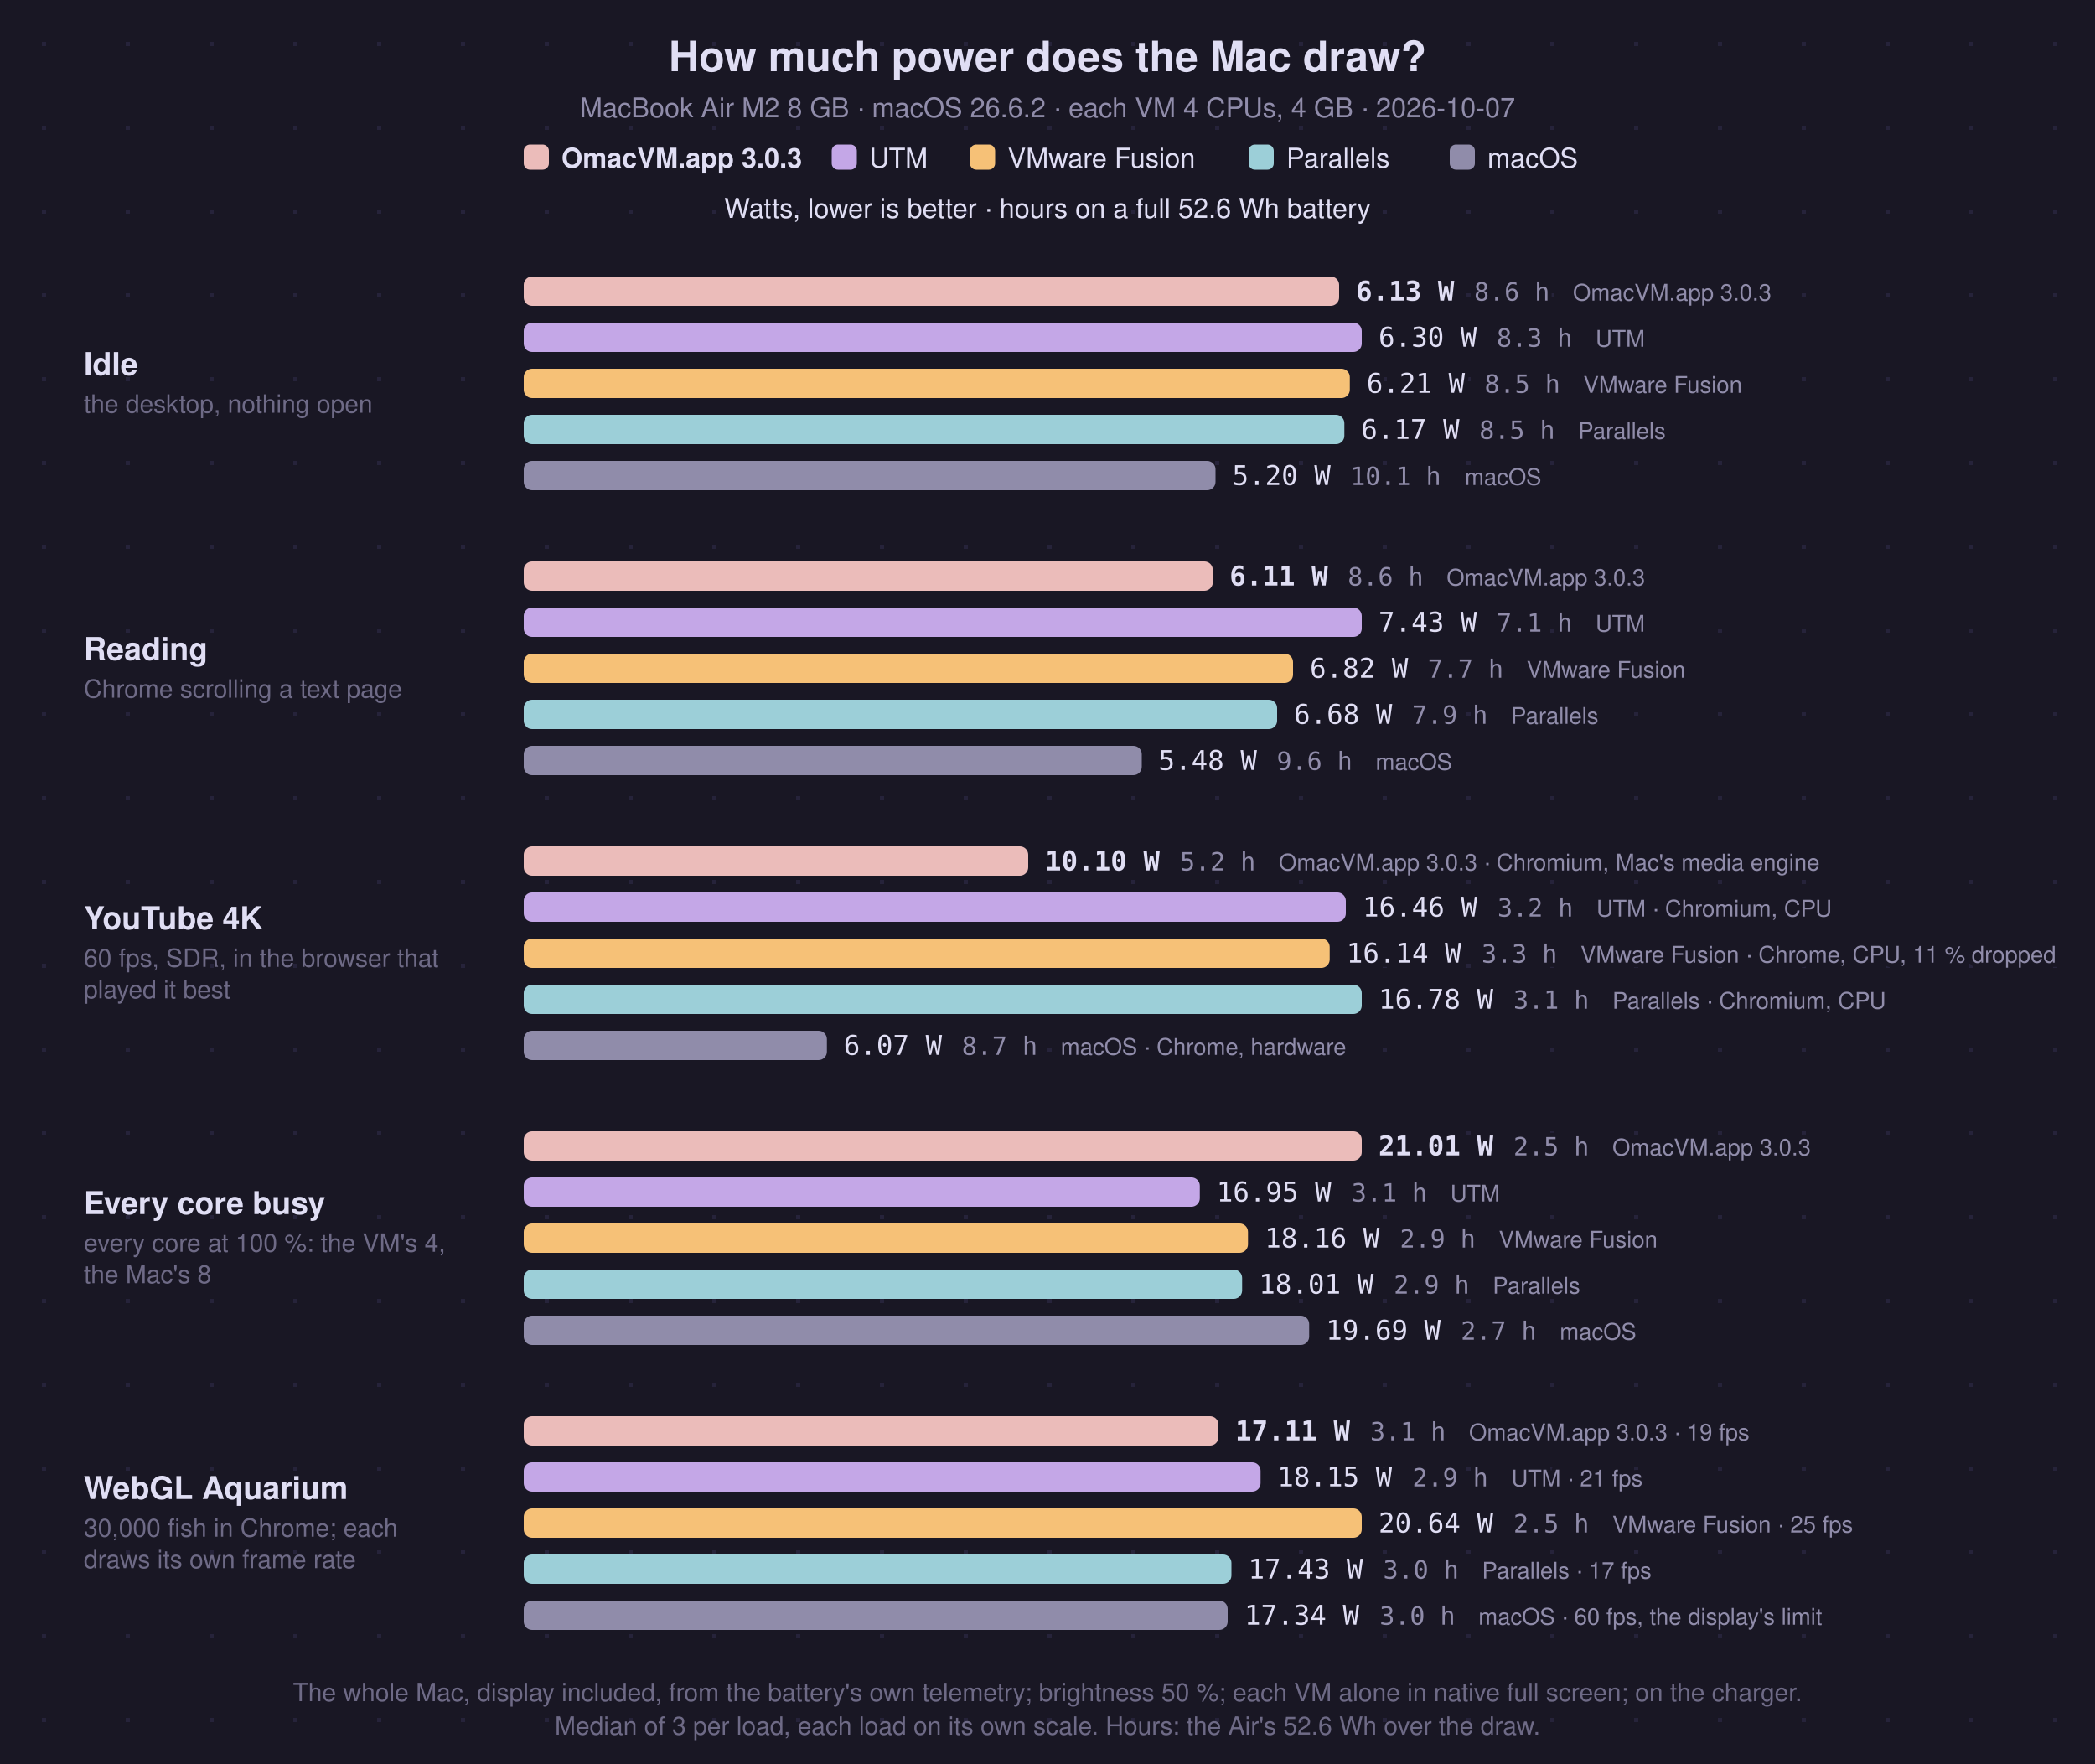
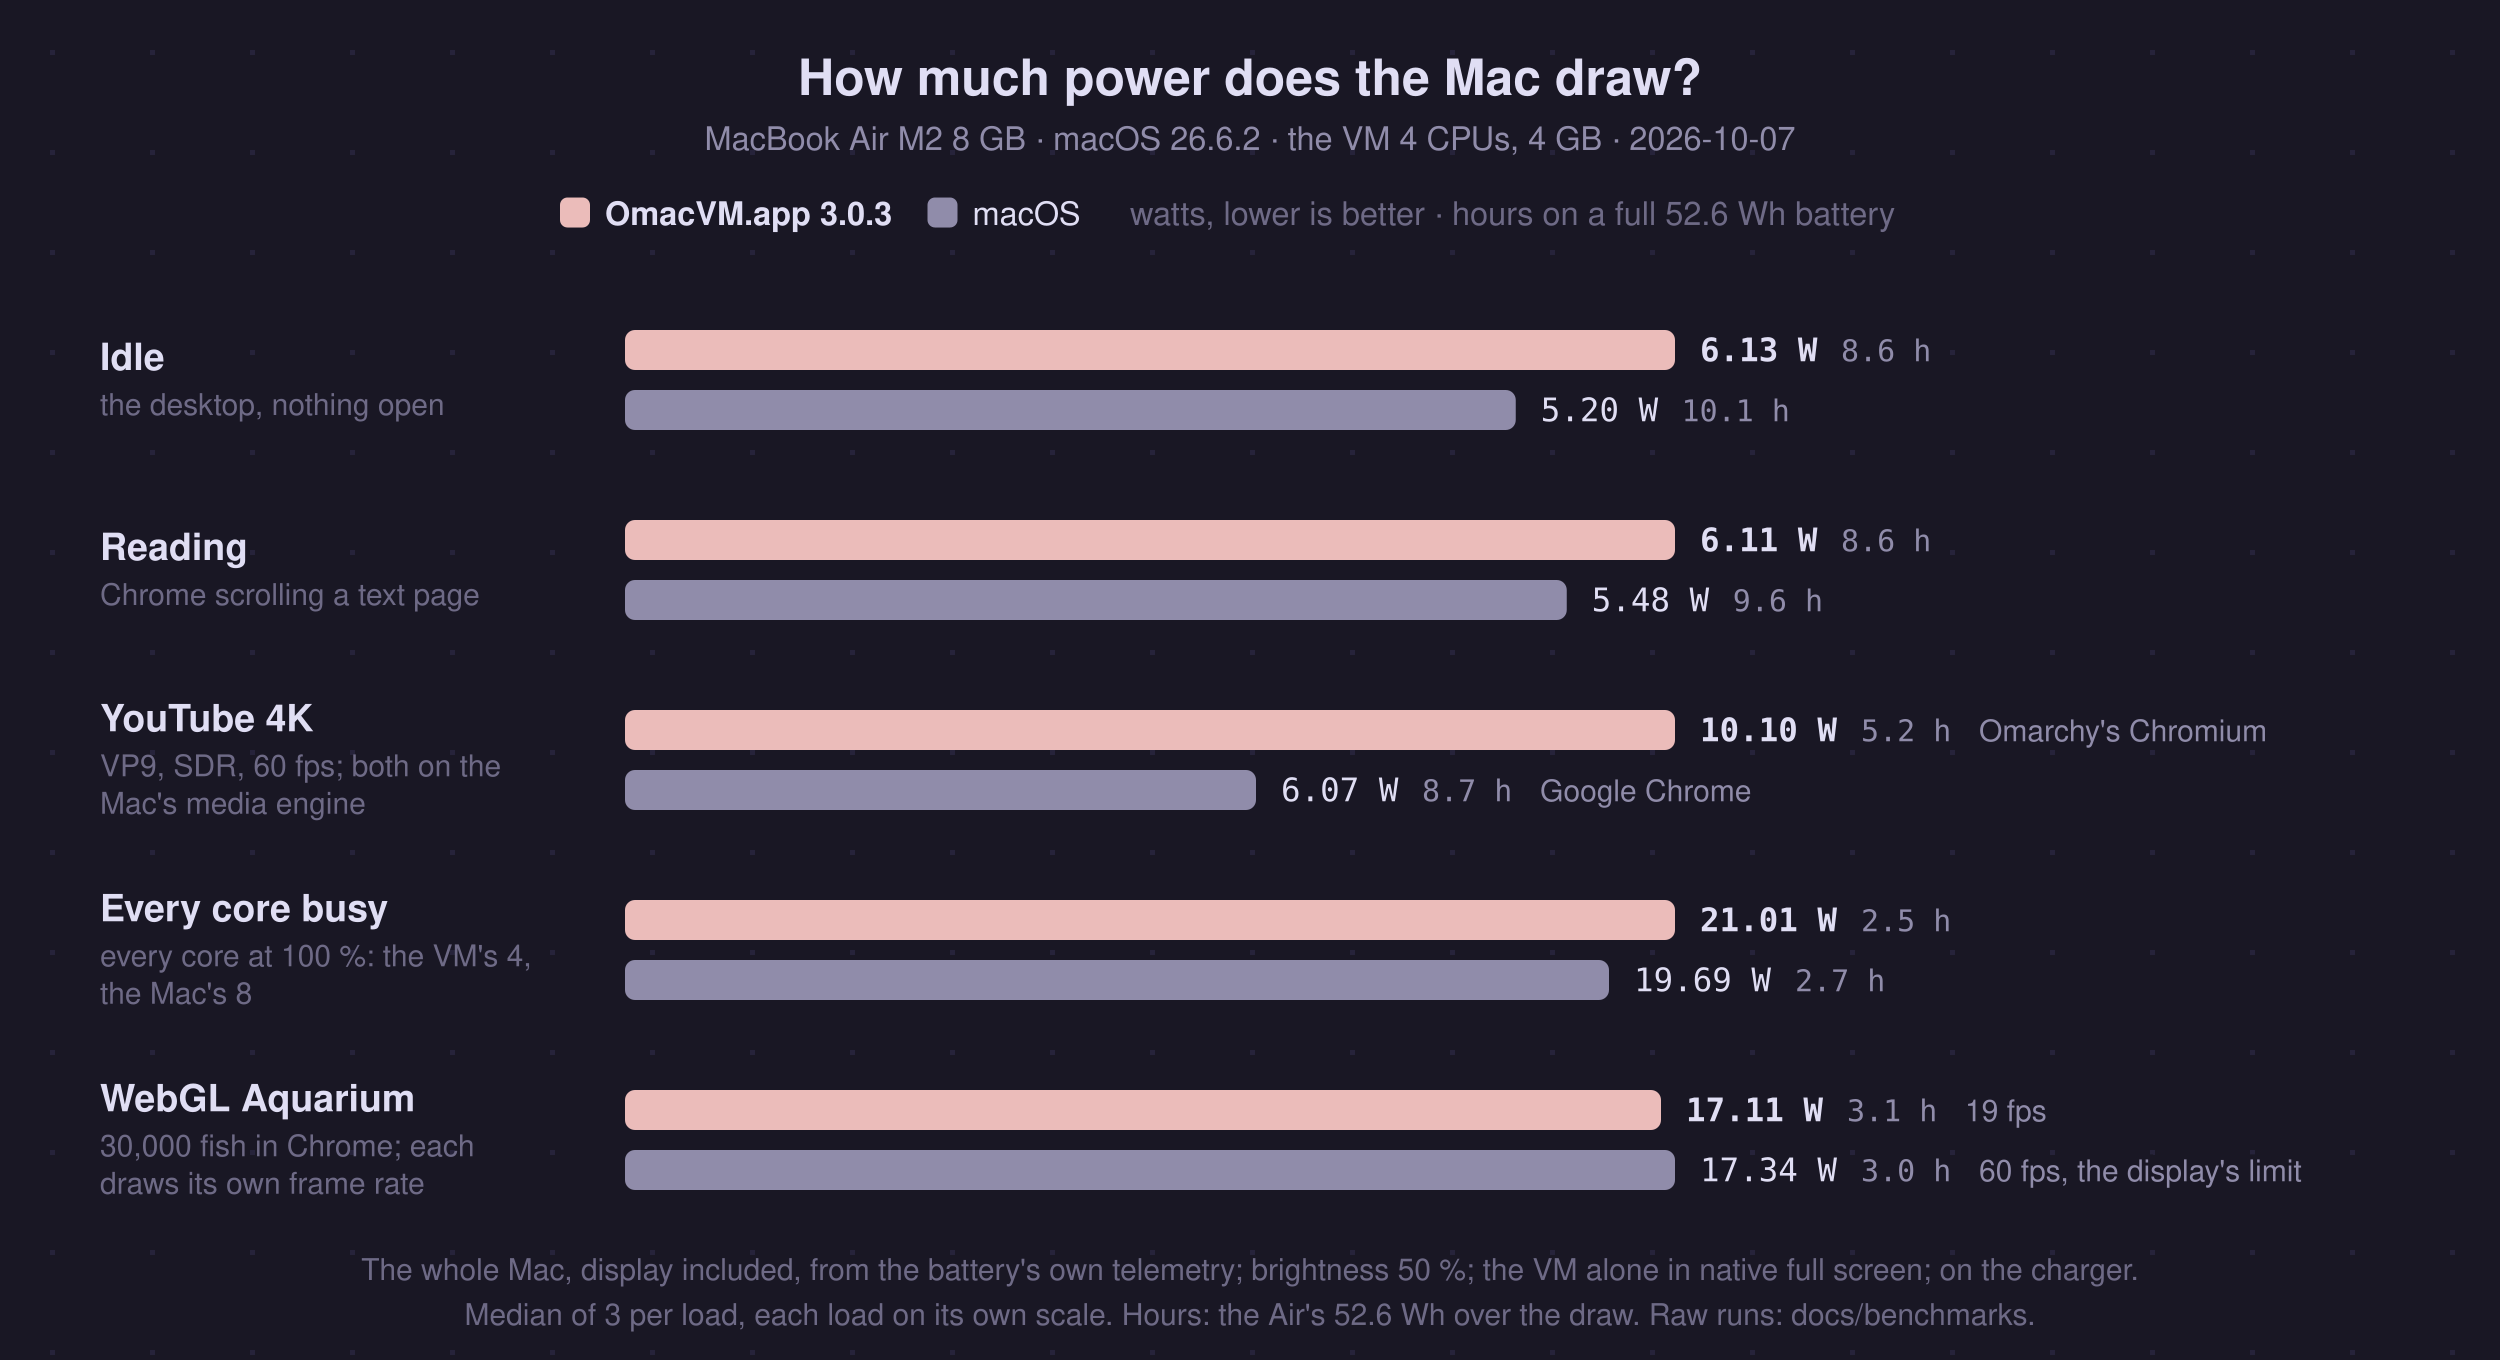
- <svg xmlns="http://www.w3.org/2000/svg" viewBox="0 0 1000 842" width="1000" height="842" role="img" aria-labelledby="t d">
+ <svg xmlns="http://www.w3.org/2000/svg" viewBox="0 0 1000 544" width="1000" height="544" role="img" aria-labelledby="t d">
  <defs>
    <pattern id="dots" width="40" height="40" patternUnits="userSpaceOnUse">
      <rect x="20" y="20" width="2" height="2" fill="#26233a" />
    </pattern>
  </defs>
-   <rect width="1000" height="842" fill="#191724" />
-   <rect width="1000" height="842" fill="url(#dots)" />
-   <text x="500.0" y="34" font-family="-apple-system, BlinkMacSystemFont, 'Segoe UI', Helvetica, Arial, sans-serif" font-size="20" fill="#e0def4" font-weight="600" text-anchor="middle">How much power does the Mac draw?</text>
-   <text x="500.0" y="56" font-family="-apple-system, BlinkMacSystemFont, 'Segoe UI', Helvetica, Arial, sans-serif" font-size="13" fill="#908caa" text-anchor="middle">MacBook Air M2 8 GB · macOS 26.6.2 · each VM 4 CPUs, 4 GB · 2026-10-07</text>
-   <rect x="250" y="69" width="12" height="12" rx="3" fill="#ebbcba" />
-   <text x="268" y="80" font-family="-apple-system, BlinkMacSystemFont, 'Segoe UI', Helvetica, Arial, sans-serif" font-size="13" fill="#e0def4" font-weight="600">OmacVM.app 3.0.3</text>
-   <rect x="397" y="69" width="12" height="12" rx="3" fill="#c4a7e7" />
-   <text x="415" y="80" font-family="-apple-system, BlinkMacSystemFont, 'Segoe UI', Helvetica, Arial, sans-serif" font-size="13" fill="#e0def4">UTM</text>
-   <rect x="463" y="69" width="12" height="12" rx="3" fill="#f6c177" />
-   <text x="481" y="80" font-family="-apple-system, BlinkMacSystemFont, 'Segoe UI', Helvetica, Arial, sans-serif" font-size="13" fill="#e0def4">VMware Fusion</text>
-   <rect x="596" y="69" width="12" height="12" rx="3" fill="#9ccfd8" />
-   <text x="614" y="80" font-family="-apple-system, BlinkMacSystemFont, 'Segoe UI', Helvetica, Arial, sans-serif" font-size="13" fill="#e0def4">Parallels</text>
-   <rect x="692" y="69" width="12" height="12" rx="3" fill="#908caa" />
-   <text x="710" y="80" font-family="-apple-system, BlinkMacSystemFont, 'Segoe UI', Helvetica, Arial, sans-serif" font-size="13" fill="#e0def4">macOS</text>
-   <text x="500.0" y="104" font-family="-apple-system, BlinkMacSystemFont, 'Segoe UI', Helvetica, Arial, sans-serif" font-size="13" fill="#e0def4" text-anchor="middle">Watts, lower is better · hours on a full 52.6 Wh battery</text>
-   <text x="40" y="179.0" font-family="-apple-system, BlinkMacSystemFont, 'Segoe UI', Helvetica, Arial, sans-serif" font-size="15" fill="#e0def4" font-weight="600">Idle</text>
-   <text x="40" y="197.0" font-family="-apple-system, BlinkMacSystemFont, 'Segoe UI', Helvetica, Arial, sans-serif" font-size="12" fill="#6e6a86">the desktop, nothing open</text>
-   <rect x="250" y="132.0" width="389.2" height="14" rx="4" fill="#ebbcba" />
-   <text x="647.2" y="143.5" font-family="ui-monospace, 'SF Mono', Menlo, monospace" font-size="13" fill="#e0def4" font-weight="600" stroke="#191724" stroke-width="4" paint-order="stroke">6.13 W</text>
-   <text x="703.6" y="143.5" font-family="ui-monospace, 'SF Mono', Menlo, monospace" font-size="12" fill="#908caa" stroke="#191724" stroke-width="4" paint-order="stroke">8.6 h</text>
-   <text x="750.8" y="143.5" font-family="-apple-system, BlinkMacSystemFont, 'Segoe UI', Helvetica, Arial, sans-serif" font-size="11" fill="#908caa" stroke="#191724" stroke-width="4" paint-order="stroke">OmacVM.app 3.0.3</text>
-   <rect x="250" y="154.0" width="400.0" height="14" rx="4" fill="#c4a7e7" />
-   <text x="658.0" y="165.5" font-family="ui-monospace, 'SF Mono', Menlo, monospace" font-size="13" fill="#e0def4" stroke="#191724" stroke-width="4" paint-order="stroke">6.30 W</text>
-   <text x="714.4" y="165.5" font-family="ui-monospace, 'SF Mono', Menlo, monospace" font-size="12" fill="#908caa" stroke="#191724" stroke-width="4" paint-order="stroke">8.3 h</text>
-   <text x="761.6" y="165.5" font-family="-apple-system, BlinkMacSystemFont, 'Segoe UI', Helvetica, Arial, sans-serif" font-size="11" fill="#908caa" stroke="#191724" stroke-width="4" paint-order="stroke">UTM</text>
-   <rect x="250" y="176.0" width="394.3" height="14" rx="4" fill="#f6c177" />
-   <text x="652.3" y="187.5" font-family="ui-monospace, 'SF Mono', Menlo, monospace" font-size="13" fill="#e0def4" stroke="#191724" stroke-width="4" paint-order="stroke">6.21 W</text>
-   <text x="708.6" y="187.5" font-family="ui-monospace, 'SF Mono', Menlo, monospace" font-size="12" fill="#908caa" stroke="#191724" stroke-width="4" paint-order="stroke">8.5 h</text>
-   <text x="755.8" y="187.5" font-family="-apple-system, BlinkMacSystemFont, 'Segoe UI', Helvetica, Arial, sans-serif" font-size="11" fill="#908caa" stroke="#191724" stroke-width="4" paint-order="stroke">VMware Fusion</text>
-   <rect x="250" y="198.0" width="391.7" height="14" rx="4" fill="#9ccfd8" />
-   <text x="649.7" y="209.5" font-family="ui-monospace, 'SF Mono', Menlo, monospace" font-size="13" fill="#e0def4" stroke="#191724" stroke-width="4" paint-order="stroke">6.17 W</text>
-   <text x="706.1" y="209.5" font-family="ui-monospace, 'SF Mono', Menlo, monospace" font-size="12" fill="#908caa" stroke="#191724" stroke-width="4" paint-order="stroke">8.5 h</text>
-   <text x="753.3" y="209.5" font-family="-apple-system, BlinkMacSystemFont, 'Segoe UI', Helvetica, Arial, sans-serif" font-size="11" fill="#908caa" stroke="#191724" stroke-width="4" paint-order="stroke">Parallels</text>
-   <rect x="250" y="220.0" width="330.2" height="14" rx="4" fill="#908caa" />
-   <text x="588.2" y="231.5" font-family="ui-monospace, 'SF Mono', Menlo, monospace" font-size="13" fill="#e0def4" stroke="#191724" stroke-width="4" paint-order="stroke">5.20 W</text>
-   <text x="644.5" y="231.5" font-family="ui-monospace, 'SF Mono', Menlo, monospace" font-size="12" fill="#908caa" stroke="#191724" stroke-width="4" paint-order="stroke">10.1 h</text>
-   <text x="699.2" y="231.5" font-family="-apple-system, BlinkMacSystemFont, 'Segoe UI', Helvetica, Arial, sans-serif" font-size="11" fill="#908caa" stroke="#191724" stroke-width="4" paint-order="stroke">macOS</text>
-   <text x="40" y="315.0" font-family="-apple-system, BlinkMacSystemFont, 'Segoe UI', Helvetica, Arial, sans-serif" font-size="15" fill="#e0def4" font-weight="600">Reading</text>
-   <text x="40" y="333.0" font-family="-apple-system, BlinkMacSystemFont, 'Segoe UI', Helvetica, Arial, sans-serif" font-size="12" fill="#6e6a86">Chrome scrolling a text page</text>
-   <rect x="250" y="268.0" width="328.9" height="14" rx="4" fill="#ebbcba" />
-   <text x="586.9" y="279.5" font-family="ui-monospace, 'SF Mono', Menlo, monospace" font-size="13" fill="#e0def4" font-weight="600" stroke="#191724" stroke-width="4" paint-order="stroke">6.11 W</text>
-   <text x="643.3" y="279.5" font-family="ui-monospace, 'SF Mono', Menlo, monospace" font-size="12" fill="#908caa" stroke="#191724" stroke-width="4" paint-order="stroke">8.6 h</text>
-   <text x="690.5" y="279.5" font-family="-apple-system, BlinkMacSystemFont, 'Segoe UI', Helvetica, Arial, sans-serif" font-size="11" fill="#908caa" stroke="#191724" stroke-width="4" paint-order="stroke">OmacVM.app 3.0.3</text>
-   <rect x="250" y="290.0" width="400.0" height="14" rx="4" fill="#c4a7e7" />
-   <text x="658.0" y="301.5" font-family="ui-monospace, 'SF Mono', Menlo, monospace" font-size="13" fill="#e0def4" stroke="#191724" stroke-width="4" paint-order="stroke">7.43 W</text>
-   <text x="714.4" y="301.5" font-family="ui-monospace, 'SF Mono', Menlo, monospace" font-size="12" fill="#908caa" stroke="#191724" stroke-width="4" paint-order="stroke">7.1 h</text>
-   <text x="761.6" y="301.5" font-family="-apple-system, BlinkMacSystemFont, 'Segoe UI', Helvetica, Arial, sans-serif" font-size="11" fill="#908caa" stroke="#191724" stroke-width="4" paint-order="stroke">UTM</text>
-   <rect x="250" y="312.0" width="367.2" height="14" rx="4" fill="#f6c177" />
-   <text x="625.2" y="323.5" font-family="ui-monospace, 'SF Mono', Menlo, monospace" font-size="13" fill="#e0def4" stroke="#191724" stroke-width="4" paint-order="stroke">6.82 W</text>
-   <text x="681.5" y="323.5" font-family="ui-monospace, 'SF Mono', Menlo, monospace" font-size="12" fill="#908caa" stroke="#191724" stroke-width="4" paint-order="stroke">7.7 h</text>
-   <text x="728.7" y="323.5" font-family="-apple-system, BlinkMacSystemFont, 'Segoe UI', Helvetica, Arial, sans-serif" font-size="11" fill="#908caa" stroke="#191724" stroke-width="4" paint-order="stroke">VMware Fusion</text>
-   <rect x="250" y="334.0" width="359.6" height="14" rx="4" fill="#9ccfd8" />
-   <text x="617.6" y="345.5" font-family="ui-monospace, 'SF Mono', Menlo, monospace" font-size="13" fill="#e0def4" stroke="#191724" stroke-width="4" paint-order="stroke">6.68 W</text>
-   <text x="674.0" y="345.5" font-family="ui-monospace, 'SF Mono', Menlo, monospace" font-size="12" fill="#908caa" stroke="#191724" stroke-width="4" paint-order="stroke">7.9 h</text>
-   <text x="721.2" y="345.5" font-family="-apple-system, BlinkMacSystemFont, 'Segoe UI', Helvetica, Arial, sans-serif" font-size="11" fill="#908caa" stroke="#191724" stroke-width="4" paint-order="stroke">Parallels</text>
-   <rect x="250" y="356.0" width="295.0" height="14" rx="4" fill="#908caa" />
-   <text x="553.0" y="367.5" font-family="ui-monospace, 'SF Mono', Menlo, monospace" font-size="13" fill="#e0def4" stroke="#191724" stroke-width="4" paint-order="stroke">5.48 W</text>
-   <text x="609.4" y="367.5" font-family="ui-monospace, 'SF Mono', Menlo, monospace" font-size="12" fill="#908caa" stroke="#191724" stroke-width="4" paint-order="stroke">9.6 h</text>
-   <text x="656.6" y="367.5" font-family="-apple-system, BlinkMacSystemFont, 'Segoe UI', Helvetica, Arial, sans-serif" font-size="11" fill="#908caa" stroke="#191724" stroke-width="4" paint-order="stroke">macOS</text>
-   <text x="40" y="443.5" font-family="-apple-system, BlinkMacSystemFont, 'Segoe UI', Helvetica, Arial, sans-serif" font-size="15" fill="#e0def4" font-weight="600">YouTube 4K</text>
-   <text x="40" y="461.5" font-family="-apple-system, BlinkMacSystemFont, 'Segoe UI', Helvetica, Arial, sans-serif" font-size="12" fill="#6e6a86">60 fps, SDR, in the browser that</text>
-   <text x="40" y="476.5" font-family="-apple-system, BlinkMacSystemFont, 'Segoe UI', Helvetica, Arial, sans-serif" font-size="12" fill="#6e6a86">played it best</text>
-   <rect x="250" y="404.0" width="240.8" height="14" rx="4" fill="#ebbcba" />
-   <text x="498.8" y="415.5" font-family="ui-monospace, 'SF Mono', Menlo, monospace" font-size="13" fill="#e0def4" font-weight="600" stroke="#191724" stroke-width="4" paint-order="stroke">10.10 W</text>
-   <text x="563.2" y="415.5" font-family="ui-monospace, 'SF Mono', Menlo, monospace" font-size="12" fill="#908caa" stroke="#191724" stroke-width="4" paint-order="stroke">5.2 h</text>
-   <text x="610.4" y="415.5" font-family="-apple-system, BlinkMacSystemFont, 'Segoe UI', Helvetica, Arial, sans-serif" font-size="11" fill="#908caa" stroke="#191724" stroke-width="4" paint-order="stroke">OmacVM.app 3.0.3 · Chromium, Mac's media engine</text>
-   <rect x="250" y="426.0" width="392.4" height="14" rx="4" fill="#c4a7e7" />
-   <text x="650.4" y="437.5" font-family="ui-monospace, 'SF Mono', Menlo, monospace" font-size="13" fill="#e0def4" stroke="#191724" stroke-width="4" paint-order="stroke">16.46 W</text>
-   <text x="714.8" y="437.5" font-family="ui-monospace, 'SF Mono', Menlo, monospace" font-size="12" fill="#908caa" stroke="#191724" stroke-width="4" paint-order="stroke">3.2 h</text>
-   <text x="762.0" y="437.5" font-family="-apple-system, BlinkMacSystemFont, 'Segoe UI', Helvetica, Arial, sans-serif" font-size="11" fill="#908caa" stroke="#191724" stroke-width="4" paint-order="stroke">UTM · Chromium, CPU</text>
-   <rect x="250" y="448.0" width="384.7" height="14" rx="4" fill="#f6c177" />
-   <text x="642.7" y="459.5" font-family="ui-monospace, 'SF Mono', Menlo, monospace" font-size="13" fill="#e0def4" stroke="#191724" stroke-width="4" paint-order="stroke">16.14 W</text>
-   <text x="707.2" y="459.5" font-family="ui-monospace, 'SF Mono', Menlo, monospace" font-size="12" fill="#908caa" stroke="#191724" stroke-width="4" paint-order="stroke">3.3 h</text>
-   <text x="754.4" y="459.5" font-family="-apple-system, BlinkMacSystemFont, 'Segoe UI', Helvetica, Arial, sans-serif" font-size="11" fill="#908caa" stroke="#191724" stroke-width="4" paint-order="stroke">VMware Fusion · Chrome, CPU, 11 % dropped</text>
-   <rect x="250" y="470.0" width="400.0" height="14" rx="4" fill="#9ccfd8" />
-   <text x="658.0" y="481.5" font-family="ui-monospace, 'SF Mono', Menlo, monospace" font-size="13" fill="#e0def4" stroke="#191724" stroke-width="4" paint-order="stroke">16.78 W</text>
-   <text x="722.4" y="481.5" font-family="ui-monospace, 'SF Mono', Menlo, monospace" font-size="12" fill="#908caa" stroke="#191724" stroke-width="4" paint-order="stroke">3.1 h</text>
-   <text x="769.6" y="481.5" font-family="-apple-system, BlinkMacSystemFont, 'Segoe UI', Helvetica, Arial, sans-serif" font-size="11" fill="#908caa" stroke="#191724" stroke-width="4" paint-order="stroke">Parallels · Chromium, CPU</text>
-   <rect x="250" y="492.0" width="144.7" height="14" rx="4" fill="#908caa" />
-   <text x="402.7" y="503.5" font-family="ui-monospace, 'SF Mono', Menlo, monospace" font-size="13" fill="#e0def4" stroke="#191724" stroke-width="4" paint-order="stroke">6.07 W</text>
-   <text x="459.1" y="503.5" font-family="ui-monospace, 'SF Mono', Menlo, monospace" font-size="12" fill="#908caa" stroke="#191724" stroke-width="4" paint-order="stroke">8.7 h</text>
-   <text x="506.3" y="503.5" font-family="-apple-system, BlinkMacSystemFont, 'Segoe UI', Helvetica, Arial, sans-serif" font-size="11" fill="#908caa" stroke="#191724" stroke-width="4" paint-order="stroke">macOS · Chrome, hardware</text>
-   <text x="40" y="579.5" font-family="-apple-system, BlinkMacSystemFont, 'Segoe UI', Helvetica, Arial, sans-serif" font-size="15" fill="#e0def4" font-weight="600">Every core busy</text>
-   <text x="40" y="597.5" font-family="-apple-system, BlinkMacSystemFont, 'Segoe UI', Helvetica, Arial, sans-serif" font-size="12" fill="#6e6a86">every core at 100 %: the VM's 4,</text>
-   <text x="40" y="612.5" font-family="-apple-system, BlinkMacSystemFont, 'Segoe UI', Helvetica, Arial, sans-serif" font-size="12" fill="#6e6a86">the Mac's 8</text>
-   <rect x="250" y="540.0" width="400.0" height="14" rx="4" fill="#ebbcba" />
-   <text x="658.0" y="551.5" font-family="ui-monospace, 'SF Mono', Menlo, monospace" font-size="13" fill="#e0def4" font-weight="600" stroke="#191724" stroke-width="4" paint-order="stroke">21.01 W</text>
-   <text x="722.4" y="551.5" font-family="ui-monospace, 'SF Mono', Menlo, monospace" font-size="12" fill="#908caa" stroke="#191724" stroke-width="4" paint-order="stroke">2.5 h</text>
-   <text x="769.6" y="551.5" font-family="-apple-system, BlinkMacSystemFont, 'Segoe UI', Helvetica, Arial, sans-serif" font-size="11" fill="#908caa" stroke="#191724" stroke-width="4" paint-order="stroke">OmacVM.app 3.0.3</text>
-   <rect x="250" y="562.0" width="322.7" height="14" rx="4" fill="#c4a7e7" />
-   <text x="580.7" y="573.5" font-family="ui-monospace, 'SF Mono', Menlo, monospace" font-size="13" fill="#e0def4" stroke="#191724" stroke-width="4" paint-order="stroke">16.95 W</text>
-   <text x="645.1" y="573.5" font-family="ui-monospace, 'SF Mono', Menlo, monospace" font-size="12" fill="#908caa" stroke="#191724" stroke-width="4" paint-order="stroke">3.1 h</text>
-   <text x="692.3" y="573.5" font-family="-apple-system, BlinkMacSystemFont, 'Segoe UI', Helvetica, Arial, sans-serif" font-size="11" fill="#908caa" stroke="#191724" stroke-width="4" paint-order="stroke">UTM</text>
-   <rect x="250" y="584.0" width="345.7" height="14" rx="4" fill="#f6c177" />
-   <text x="603.7" y="595.5" font-family="ui-monospace, 'SF Mono', Menlo, monospace" font-size="13" fill="#e0def4" stroke="#191724" stroke-width="4" paint-order="stroke">18.16 W</text>
-   <text x="668.2" y="595.5" font-family="ui-monospace, 'SF Mono', Menlo, monospace" font-size="12" fill="#908caa" stroke="#191724" stroke-width="4" paint-order="stroke">2.9 h</text>
-   <text x="715.4" y="595.5" font-family="-apple-system, BlinkMacSystemFont, 'Segoe UI', Helvetica, Arial, sans-serif" font-size="11" fill="#908caa" stroke="#191724" stroke-width="4" paint-order="stroke">VMware Fusion</text>
-   <rect x="250" y="606.0" width="342.9" height="14" rx="4" fill="#9ccfd8" />
-   <text x="600.9" y="617.5" font-family="ui-monospace, 'SF Mono', Menlo, monospace" font-size="13" fill="#e0def4" stroke="#191724" stroke-width="4" paint-order="stroke">18.01 W</text>
-   <text x="665.3" y="617.5" font-family="ui-monospace, 'SF Mono', Menlo, monospace" font-size="12" fill="#908caa" stroke="#191724" stroke-width="4" paint-order="stroke">2.9 h</text>
-   <text x="712.5" y="617.5" font-family="-apple-system, BlinkMacSystemFont, 'Segoe UI', Helvetica, Arial, sans-serif" font-size="11" fill="#908caa" stroke="#191724" stroke-width="4" paint-order="stroke">Parallels</text>
-   <rect x="250" y="628.0" width="374.9" height="14" rx="4" fill="#908caa" />
-   <text x="632.9" y="639.5" font-family="ui-monospace, 'SF Mono', Menlo, monospace" font-size="13" fill="#e0def4" stroke="#191724" stroke-width="4" paint-order="stroke">19.69 W</text>
-   <text x="697.3" y="639.5" font-family="ui-monospace, 'SF Mono', Menlo, monospace" font-size="12" fill="#908caa" stroke="#191724" stroke-width="4" paint-order="stroke">2.7 h</text>
-   <text x="744.5" y="639.5" font-family="-apple-system, BlinkMacSystemFont, 'Segoe UI', Helvetica, Arial, sans-serif" font-size="11" fill="#908caa" stroke="#191724" stroke-width="4" paint-order="stroke">macOS</text>
-   <text x="40" y="715.5" font-family="-apple-system, BlinkMacSystemFont, 'Segoe UI', Helvetica, Arial, sans-serif" font-size="15" fill="#e0def4" font-weight="600">WebGL Aquarium</text>
-   <text x="40" y="733.5" font-family="-apple-system, BlinkMacSystemFont, 'Segoe UI', Helvetica, Arial, sans-serif" font-size="12" fill="#6e6a86">30,000 fish in Chrome; each</text>
-   <text x="40" y="748.5" font-family="-apple-system, BlinkMacSystemFont, 'Segoe UI', Helvetica, Arial, sans-serif" font-size="12" fill="#6e6a86">draws its own frame rate</text>
-   <rect x="250" y="676.0" width="331.6" height="14" rx="4" fill="#ebbcba" />
-   <text x="589.6" y="687.5" font-family="ui-monospace, 'SF Mono', Menlo, monospace" font-size="13" fill="#e0def4" font-weight="600" stroke="#191724" stroke-width="4" paint-order="stroke">17.11 W</text>
-   <text x="654.0" y="687.5" font-family="ui-monospace, 'SF Mono', Menlo, monospace" font-size="12" fill="#908caa" stroke="#191724" stroke-width="4" paint-order="stroke">3.1 h</text>
-   <text x="701.2" y="687.5" font-family="-apple-system, BlinkMacSystemFont, 'Segoe UI', Helvetica, Arial, sans-serif" font-size="11" fill="#908caa" stroke="#191724" stroke-width="4" paint-order="stroke">OmacVM.app 3.0.3 · 19 fps</text>
-   <rect x="250" y="698.0" width="351.7" height="14" rx="4" fill="#c4a7e7" />
-   <text x="609.7" y="709.5" font-family="ui-monospace, 'SF Mono', Menlo, monospace" font-size="13" fill="#e0def4" stroke="#191724" stroke-width="4" paint-order="stroke">18.15 W</text>
-   <text x="674.2" y="709.5" font-family="ui-monospace, 'SF Mono', Menlo, monospace" font-size="12" fill="#908caa" stroke="#191724" stroke-width="4" paint-order="stroke">2.9 h</text>
-   <text x="721.4" y="709.5" font-family="-apple-system, BlinkMacSystemFont, 'Segoe UI', Helvetica, Arial, sans-serif" font-size="11" fill="#908caa" stroke="#191724" stroke-width="4" paint-order="stroke">UTM · 21 fps</text>
-   <rect x="250" y="720.0" width="400.0" height="14" rx="4" fill="#f6c177" />
-   <text x="658.0" y="731.5" font-family="ui-monospace, 'SF Mono', Menlo, monospace" font-size="13" fill="#e0def4" stroke="#191724" stroke-width="4" paint-order="stroke">20.64 W</text>
-   <text x="722.4" y="731.5" font-family="ui-monospace, 'SF Mono', Menlo, monospace" font-size="12" fill="#908caa" stroke="#191724" stroke-width="4" paint-order="stroke">2.5 h</text>
-   <text x="769.6" y="731.5" font-family="-apple-system, BlinkMacSystemFont, 'Segoe UI', Helvetica, Arial, sans-serif" font-size="11" fill="#908caa" stroke="#191724" stroke-width="4" paint-order="stroke">VMware Fusion · 25 fps</text>
-   <rect x="250" y="742.0" width="337.8" height="14" rx="4" fill="#9ccfd8" />
-   <text x="595.8" y="753.5" font-family="ui-monospace, 'SF Mono', Menlo, monospace" font-size="13" fill="#e0def4" stroke="#191724" stroke-width="4" paint-order="stroke">17.43 W</text>
-   <text x="660.2" y="753.5" font-family="ui-monospace, 'SF Mono', Menlo, monospace" font-size="12" fill="#908caa" stroke="#191724" stroke-width="4" paint-order="stroke">3.0 h</text>
-   <text x="707.4" y="753.5" font-family="-apple-system, BlinkMacSystemFont, 'Segoe UI', Helvetica, Arial, sans-serif" font-size="11" fill="#908caa" stroke="#191724" stroke-width="4" paint-order="stroke">Parallels · 17 fps</text>
-   <rect x="250" y="764.0" width="336.0" height="14" rx="4" fill="#908caa" />
-   <text x="594.0" y="775.5" font-family="ui-monospace, 'SF Mono', Menlo, monospace" font-size="13" fill="#e0def4" stroke="#191724" stroke-width="4" paint-order="stroke">17.34 W</text>
-   <text x="658.5" y="775.5" font-family="ui-monospace, 'SF Mono', Menlo, monospace" font-size="12" fill="#908caa" stroke="#191724" stroke-width="4" paint-order="stroke">3.0 h</text>
-   <text x="705.7" y="775.5" font-family="-apple-system, BlinkMacSystemFont, 'Segoe UI', Helvetica, Arial, sans-serif" font-size="11" fill="#908caa" stroke="#191724" stroke-width="4" paint-order="stroke">macOS · 60 fps, the display's limit</text>
-   <text x="500.0" y="812" font-family="-apple-system, BlinkMacSystemFont, 'Segoe UI', Helvetica, Arial, sans-serif" font-size="12" fill="#6e6a86" text-anchor="middle">The whole Mac, display included, from the battery's own telemetry; brightness 50 %; each VM alone in native full screen; on the charger.</text>
-   <text x="500.0" y="828" font-family="-apple-system, BlinkMacSystemFont, 'Segoe UI', Helvetica, Arial, sans-serif" font-size="12" fill="#6e6a86" text-anchor="middle">Median of 3 per load, each load on its own scale. Hours: the Air's 52.6 Wh over the draw.</text>
+   <rect width="1000" height="544" fill="#191724" />
+   <rect width="1000" height="544" fill="url(#dots)" />
+   <text x="500.0" y="38" font-family="-apple-system, BlinkMacSystemFont, 'Segoe UI', Helvetica, Arial, sans-serif" font-size="20" fill="#e0def4" font-weight="600" text-anchor="middle">How much power does the Mac draw?</text>
+   <text x="500.0" y="60" font-family="-apple-system, BlinkMacSystemFont, 'Segoe UI', Helvetica, Arial, sans-serif" font-size="13" fill="#908caa" text-anchor="middle">MacBook Air M2 8 GB · macOS 26.6.2 · the VM 4 CPUs, 4 GB · 2026-10-07</text>
+   <rect x="224" y="79" width="12" height="12" rx="3" fill="#ebbcba" />
+   <text x="242" y="90" font-family="-apple-system, BlinkMacSystemFont, 'Segoe UI', Helvetica, Arial, sans-serif" font-size="13" fill="#e0def4" font-weight="600">OmacVM.app 3.0.3</text>
+   <rect x="371" y="79" width="12" height="12" rx="3" fill="#908caa" />
+   <text x="389" y="90" font-family="-apple-system, BlinkMacSystemFont, 'Segoe UI', Helvetica, Arial, sans-serif" font-size="13" fill="#e0def4">macOS</text>
+   <text x="452" y="90" font-family="-apple-system, BlinkMacSystemFont, 'Segoe UI', Helvetica, Arial, sans-serif" font-size="13" fill="#6e6a86">watts, lower is better · hours on a full 52.6 Wh battery</text>
+   <text x="40" y="148.0" font-family="-apple-system, BlinkMacSystemFont, 'Segoe UI', Helvetica, Arial, sans-serif" font-size="15" fill="#e0def4" font-weight="600">Idle</text>
+   <text x="40" y="166.0" font-family="-apple-system, BlinkMacSystemFont, 'Segoe UI', Helvetica, Arial, sans-serif" font-size="12" fill="#6e6a86">the desktop, nothing open</text>
+   <rect x="250" y="132.0" width="420.0" height="16" rx="4" fill="#ebbcba" />
+   <text x="680.0" y="144.5" font-family="ui-monospace, 'SF Mono', Menlo, monospace" font-size="13" fill="#e0def4" font-weight="600" stroke="#191724" stroke-width="4" paint-order="stroke">6.13 W</text>
+   <text x="736.4" y="144.5" font-family="ui-monospace, 'SF Mono', Menlo, monospace" font-size="12" fill="#908caa" stroke="#191724" stroke-width="4" paint-order="stroke">8.6 h</text>
+   <rect x="250" y="156.0" width="356.3" height="16" rx="4" fill="#908caa" />
+   <text x="616.3" y="168.5" font-family="ui-monospace, 'SF Mono', Menlo, monospace" font-size="13" fill="#e0def4" stroke="#191724" stroke-width="4" paint-order="stroke">5.20 W</text>
+   <text x="672.6" y="168.5" font-family="ui-monospace, 'SF Mono', Menlo, monospace" font-size="12" fill="#908caa" stroke="#191724" stroke-width="4" paint-order="stroke">10.1 h</text>
+   <text x="40" y="224.0" font-family="-apple-system, BlinkMacSystemFont, 'Segoe UI', Helvetica, Arial, sans-serif" font-size="15" fill="#e0def4" font-weight="600">Reading</text>
+   <text x="40" y="242.0" font-family="-apple-system, BlinkMacSystemFont, 'Segoe UI', Helvetica, Arial, sans-serif" font-size="12" fill="#6e6a86">Chrome scrolling a text page</text>
+   <rect x="250" y="208.0" width="420.0" height="16" rx="4" fill="#ebbcba" />
+   <text x="680.0" y="220.5" font-family="ui-monospace, 'SF Mono', Menlo, monospace" font-size="13" fill="#e0def4" font-weight="600" stroke="#191724" stroke-width="4" paint-order="stroke">6.11 W</text>
+   <text x="736.4" y="220.5" font-family="ui-monospace, 'SF Mono', Menlo, monospace" font-size="12" fill="#908caa" stroke="#191724" stroke-width="4" paint-order="stroke">8.6 h</text>
+   <rect x="250" y="232.0" width="376.7" height="16" rx="4" fill="#908caa" />
+   <text x="636.7" y="244.5" font-family="ui-monospace, 'SF Mono', Menlo, monospace" font-size="13" fill="#e0def4" stroke="#191724" stroke-width="4" paint-order="stroke">5.48 W</text>
+   <text x="693.1" y="244.5" font-family="ui-monospace, 'SF Mono', Menlo, monospace" font-size="12" fill="#908caa" stroke="#191724" stroke-width="4" paint-order="stroke">9.6 h</text>
+   <text x="40" y="292.5" font-family="-apple-system, BlinkMacSystemFont, 'Segoe UI', Helvetica, Arial, sans-serif" font-size="15" fill="#e0def4" font-weight="600">YouTube 4K</text>
+   <text x="40" y="310.5" font-family="-apple-system, BlinkMacSystemFont, 'Segoe UI', Helvetica, Arial, sans-serif" font-size="12" fill="#6e6a86">VP9, SDR, 60 fps; both on the</text>
+   <text x="40" y="325.5" font-family="-apple-system, BlinkMacSystemFont, 'Segoe UI', Helvetica, Arial, sans-serif" font-size="12" fill="#6e6a86">Mac's media engine</text>
+   <rect x="250" y="284.0" width="420.0" height="16" rx="4" fill="#ebbcba" />
+   <text x="680.0" y="296.5" font-family="ui-monospace, 'SF Mono', Menlo, monospace" font-size="13" fill="#e0def4" font-weight="600" stroke="#191724" stroke-width="4" paint-order="stroke">10.10 W</text>
+   <text x="744.4" y="296.5" font-family="ui-monospace, 'SF Mono', Menlo, monospace" font-size="12" fill="#908caa" stroke="#191724" stroke-width="4" paint-order="stroke">5.2 h</text>
+   <text x="791.6" y="296.5" font-family="-apple-system, BlinkMacSystemFont, 'Segoe UI', Helvetica, Arial, sans-serif" font-size="12" fill="#908caa" stroke="#191724" stroke-width="4" paint-order="stroke">Omarchy's Chromium</text>
+   <rect x="250" y="308.0" width="252.4" height="16" rx="4" fill="#908caa" />
+   <text x="512.4" y="320.5" font-family="ui-monospace, 'SF Mono', Menlo, monospace" font-size="13" fill="#e0def4" stroke="#191724" stroke-width="4" paint-order="stroke">6.07 W</text>
+   <text x="568.8" y="320.5" font-family="ui-monospace, 'SF Mono', Menlo, monospace" font-size="12" fill="#908caa" stroke="#191724" stroke-width="4" paint-order="stroke">8.7 h</text>
+   <text x="616.0" y="320.5" font-family="-apple-system, BlinkMacSystemFont, 'Segoe UI', Helvetica, Arial, sans-serif" font-size="12" fill="#908caa" stroke="#191724" stroke-width="4" paint-order="stroke">Google Chrome</text>
+   <text x="40" y="368.5" font-family="-apple-system, BlinkMacSystemFont, 'Segoe UI', Helvetica, Arial, sans-serif" font-size="15" fill="#e0def4" font-weight="600">Every core busy</text>
+   <text x="40" y="386.5" font-family="-apple-system, BlinkMacSystemFont, 'Segoe UI', Helvetica, Arial, sans-serif" font-size="12" fill="#6e6a86">every core at 100 %: the VM's 4,</text>
+   <text x="40" y="401.5" font-family="-apple-system, BlinkMacSystemFont, 'Segoe UI', Helvetica, Arial, sans-serif" font-size="12" fill="#6e6a86">the Mac's 8</text>
+   <rect x="250" y="360.0" width="420.0" height="16" rx="4" fill="#ebbcba" />
+   <text x="680.0" y="372.5" font-family="ui-monospace, 'SF Mono', Menlo, monospace" font-size="13" fill="#e0def4" font-weight="600" stroke="#191724" stroke-width="4" paint-order="stroke">21.01 W</text>
+   <text x="744.4" y="372.5" font-family="ui-monospace, 'SF Mono', Menlo, monospace" font-size="12" fill="#908caa" stroke="#191724" stroke-width="4" paint-order="stroke">2.5 h</text>
+   <rect x="250" y="384.0" width="393.6" height="16" rx="4" fill="#908caa" />
+   <text x="653.6" y="396.5" font-family="ui-monospace, 'SF Mono', Menlo, monospace" font-size="13" fill="#e0def4" stroke="#191724" stroke-width="4" paint-order="stroke">19.69 W</text>
+   <text x="718.0" y="396.5" font-family="ui-monospace, 'SF Mono', Menlo, monospace" font-size="12" fill="#908caa" stroke="#191724" stroke-width="4" paint-order="stroke">2.7 h</text>
+   <text x="40" y="444.5" font-family="-apple-system, BlinkMacSystemFont, 'Segoe UI', Helvetica, Arial, sans-serif" font-size="15" fill="#e0def4" font-weight="600">WebGL Aquarium</text>
+   <text x="40" y="462.5" font-family="-apple-system, BlinkMacSystemFont, 'Segoe UI', Helvetica, Arial, sans-serif" font-size="12" fill="#6e6a86">30,000 fish in Chrome; each</text>
+   <text x="40" y="477.5" font-family="-apple-system, BlinkMacSystemFont, 'Segoe UI', Helvetica, Arial, sans-serif" font-size="12" fill="#6e6a86">draws its own frame rate</text>
+   <rect x="250" y="436.0" width="414.4" height="16" rx="4" fill="#ebbcba" />
+   <text x="674.4" y="448.5" font-family="ui-monospace, 'SF Mono', Menlo, monospace" font-size="13" fill="#e0def4" font-weight="600" stroke="#191724" stroke-width="4" paint-order="stroke">17.11 W</text>
+   <text x="738.8" y="448.5" font-family="ui-monospace, 'SF Mono', Menlo, monospace" font-size="12" fill="#908caa" stroke="#191724" stroke-width="4" paint-order="stroke">3.1 h</text>
+   <text x="786.0" y="448.5" font-family="-apple-system, BlinkMacSystemFont, 'Segoe UI', Helvetica, Arial, sans-serif" font-size="12" fill="#908caa" stroke="#191724" stroke-width="4" paint-order="stroke">19 fps</text>
+   <rect x="250" y="460.0" width="420.0" height="16" rx="4" fill="#908caa" />
+   <text x="680.0" y="472.5" font-family="ui-monospace, 'SF Mono', Menlo, monospace" font-size="13" fill="#e0def4" stroke="#191724" stroke-width="4" paint-order="stroke">17.34 W</text>
+   <text x="744.4" y="472.5" font-family="ui-monospace, 'SF Mono', Menlo, monospace" font-size="12" fill="#908caa" stroke="#191724" stroke-width="4" paint-order="stroke">3.0 h</text>
+   <text x="791.6" y="472.5" font-family="-apple-system, BlinkMacSystemFont, 'Segoe UI', Helvetica, Arial, sans-serif" font-size="12" fill="#908caa" stroke="#191724" stroke-width="4" paint-order="stroke">60 fps, the display's limit</text>
+   <text x="500.0" y="512" font-family="-apple-system, BlinkMacSystemFont, 'Segoe UI', Helvetica, Arial, sans-serif" font-size="12" fill="#6e6a86" text-anchor="middle">The whole Mac, display included, from the battery's own telemetry; brightness 50 %; the VM alone in native full screen; on the charger.</text>
+   <text x="500.0" y="530" font-family="-apple-system, BlinkMacSystemFont, 'Segoe UI', Helvetica, Arial, sans-serif" font-size="12" fill="#6e6a86" text-anchor="middle">Median of 3 per load, each load on its own scale. Hours: the Air's 52.6 Wh over the draw. Raw runs: docs/benchmarks.</text>
</svg>
